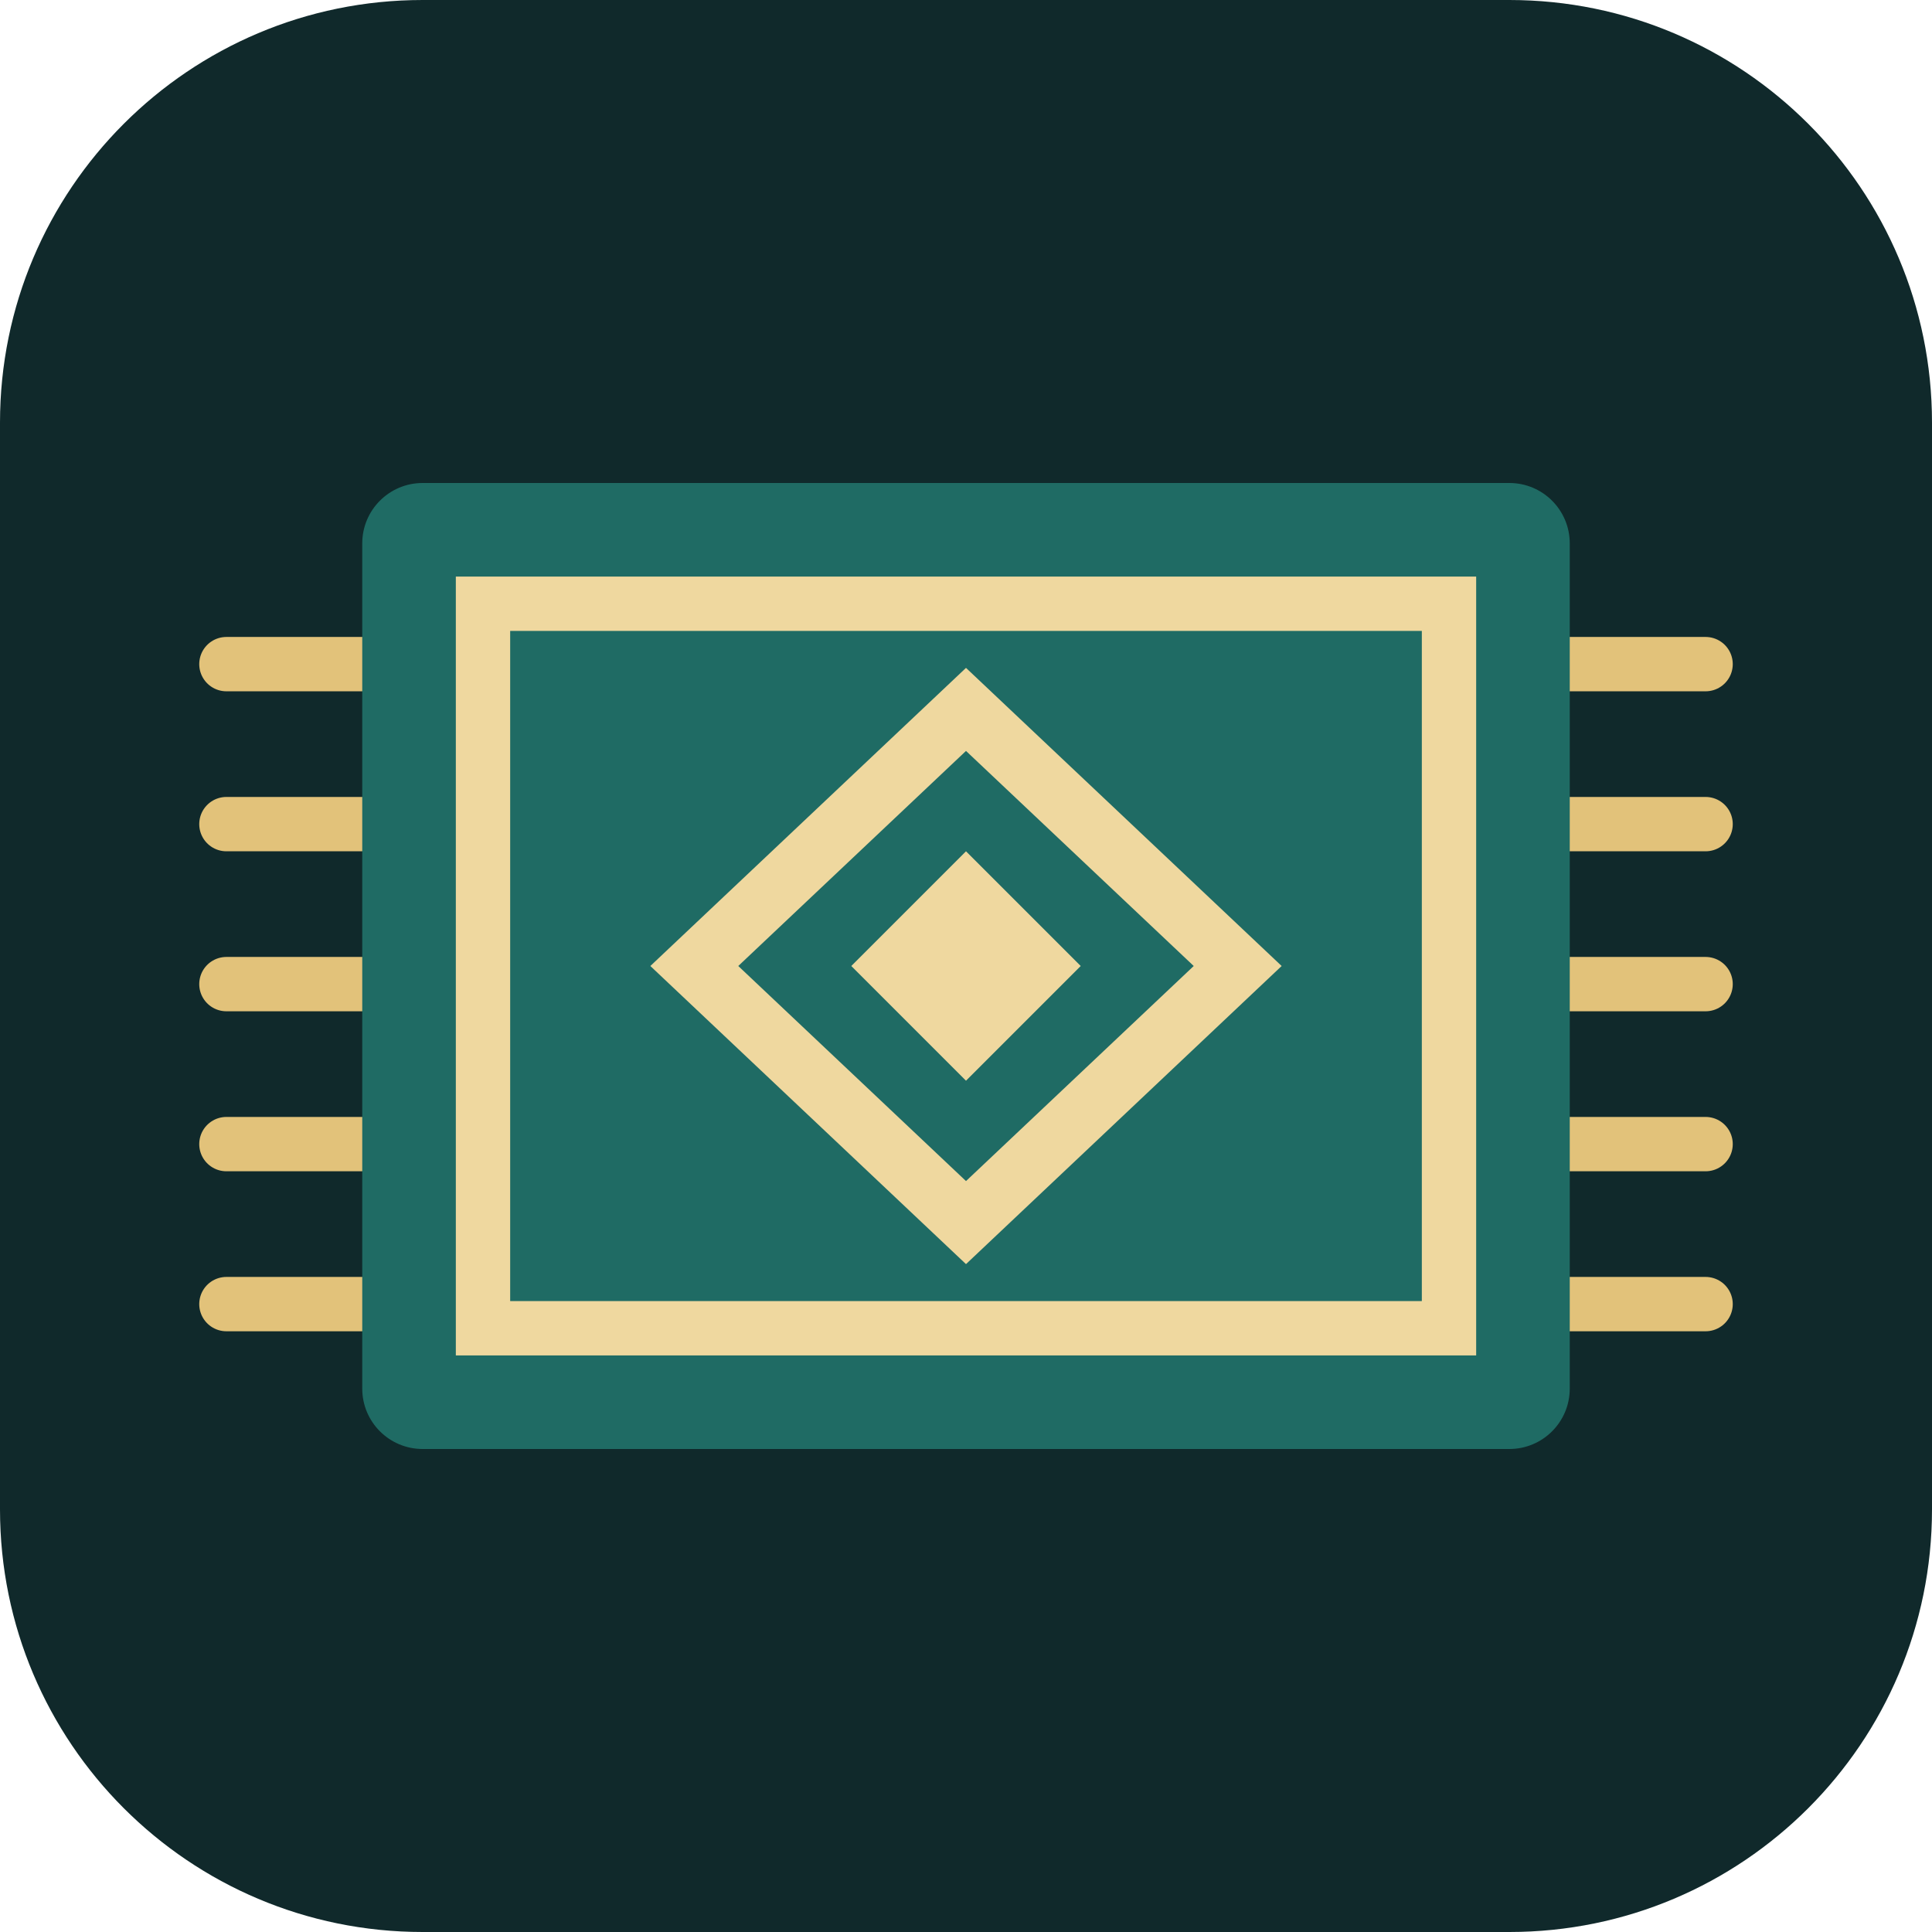
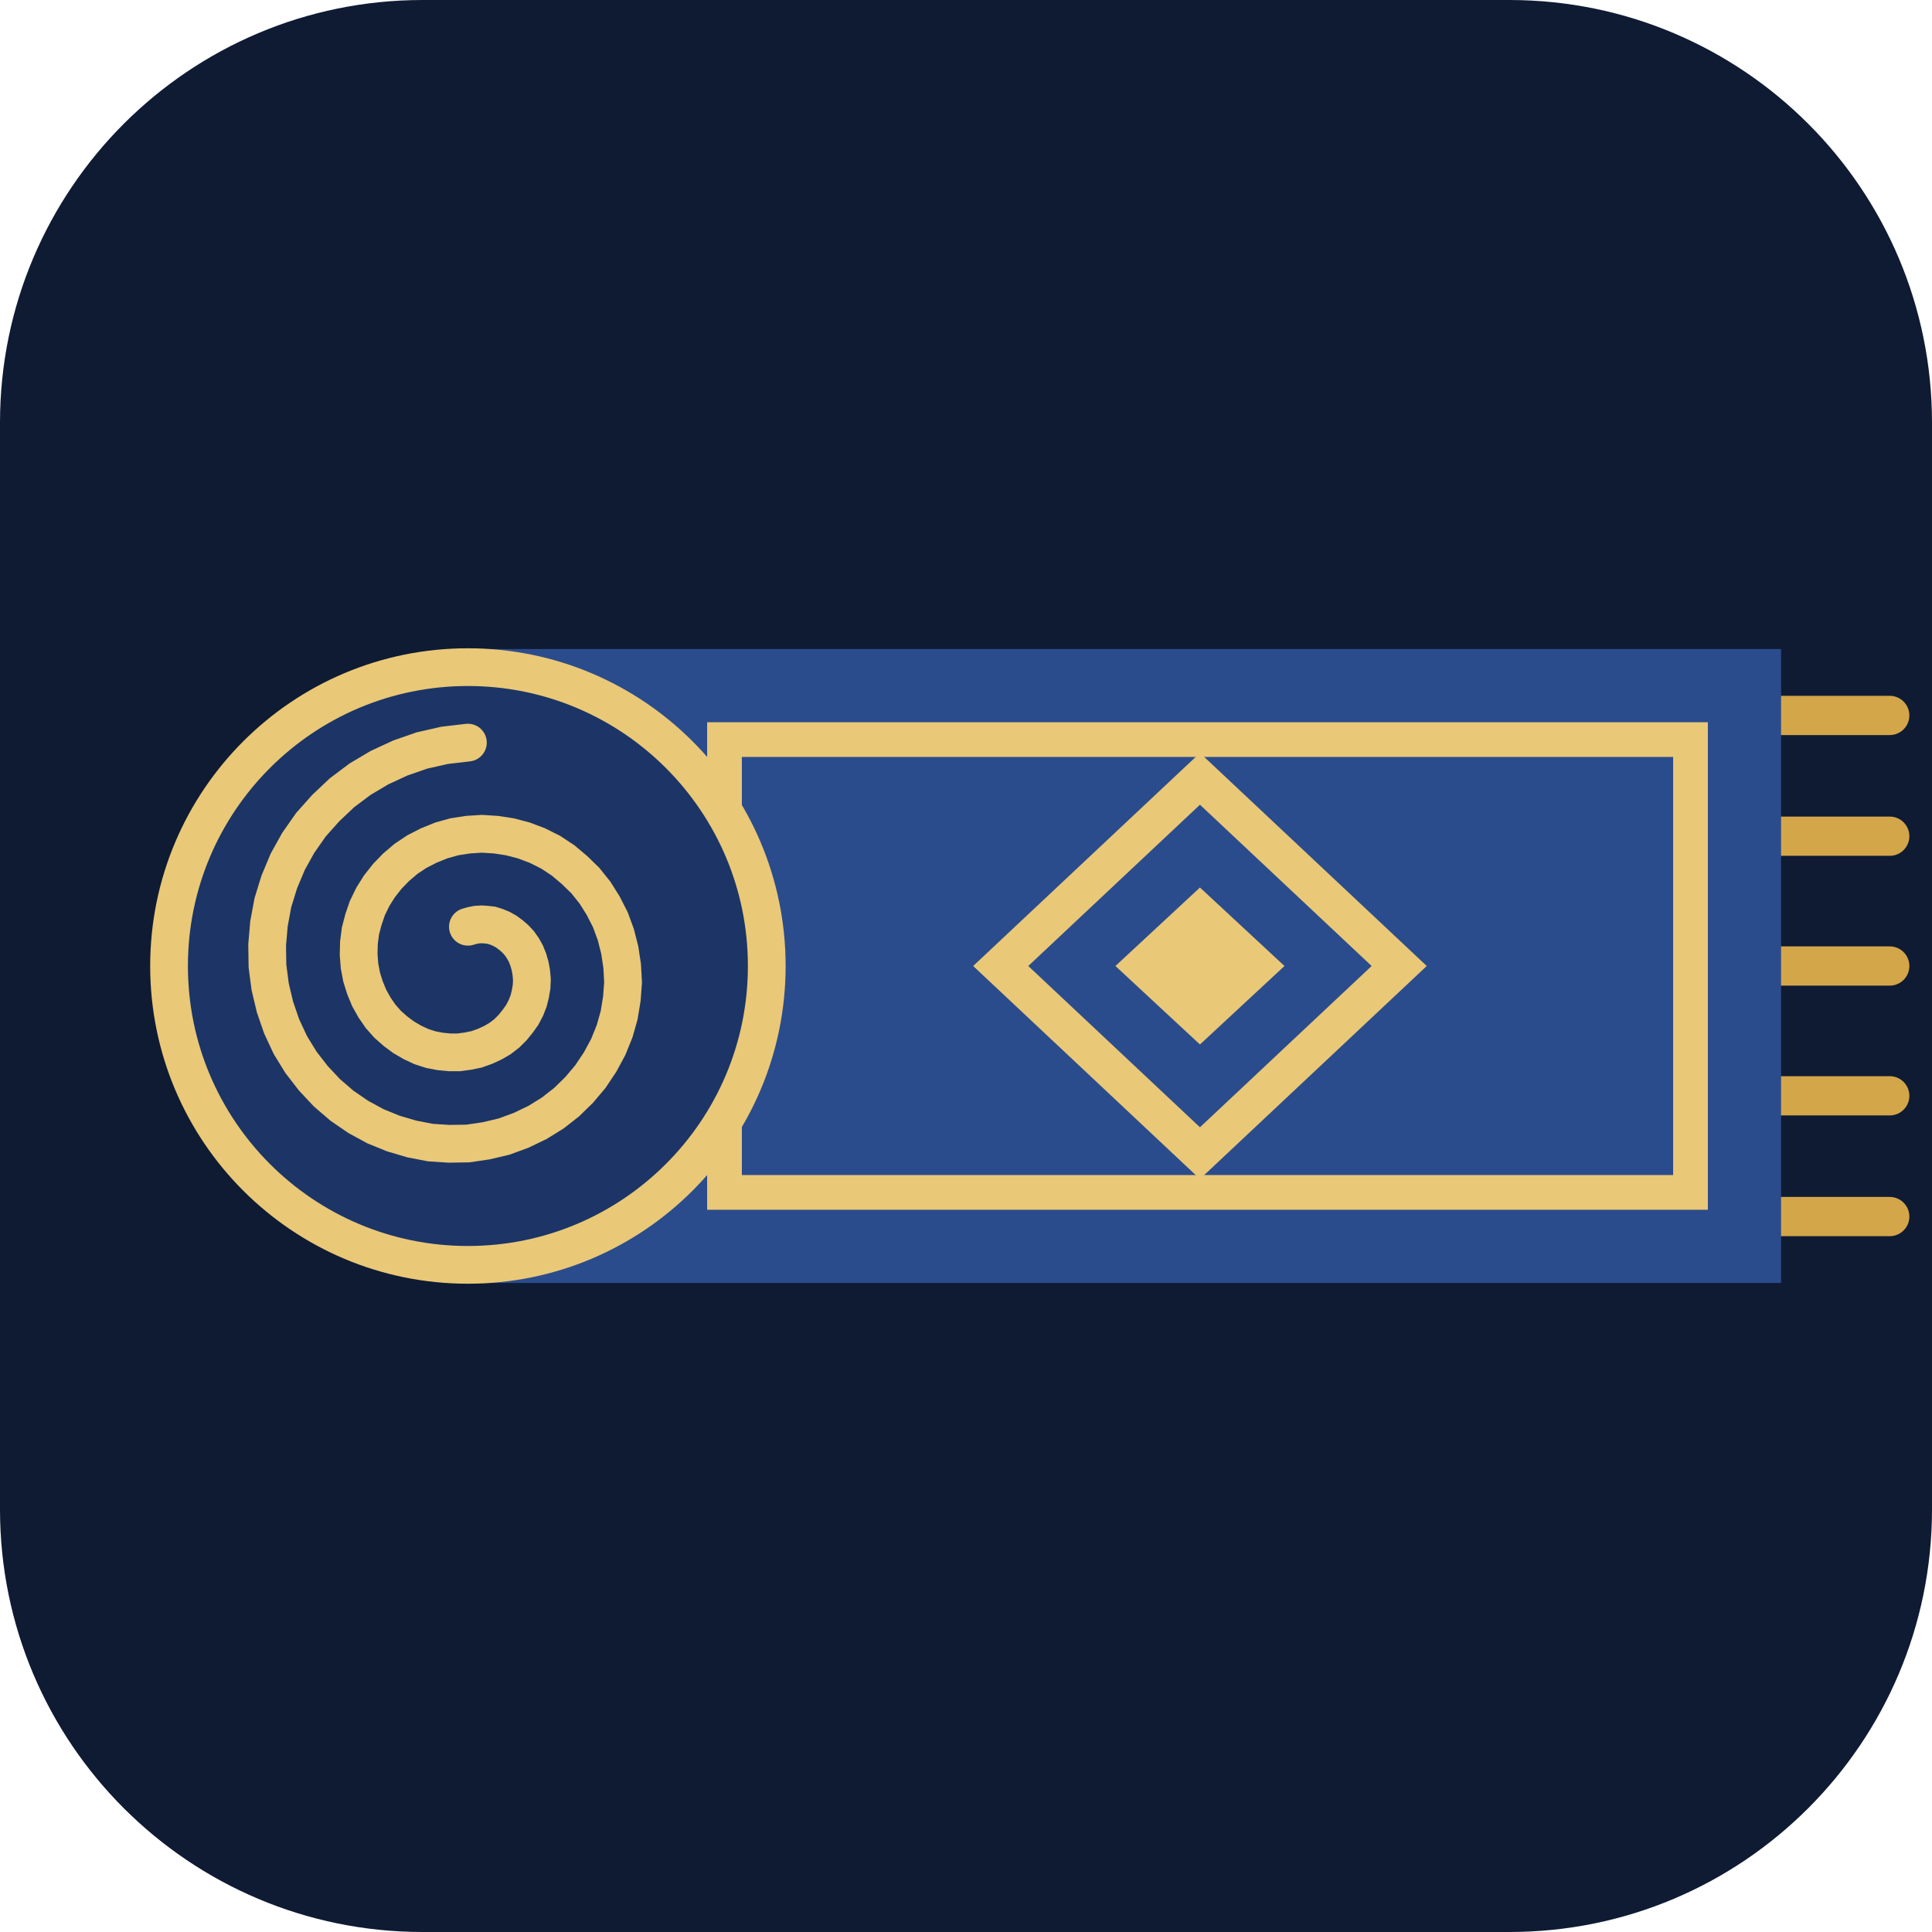
<svg xmlns="http://www.w3.org/2000/svg" viewBox="0 0 64 64">
-   <rect width="64" height="64" rx="14" fill="#10292B" />
-   <g stroke="#E2C27A" stroke-width="1.8" stroke-linecap="round">
-     <path d="M12 22h-4.5M12 27.3h-4.5M12 32.6h-4.5M12 37.9h-4.5M12 43.2h-4.5M52 22h4.5M52 27.3h4.5M52 32.6h4.5M52 37.9h4.5M52 43.2h4.5" />
+   <rect width="64" height="64" rx="14" fill="#0F1B33" />
+   <g transform="translate(1 8)">
+     <path d="M58 15.7h3.6M58 19.7h3.6M58 24.0h3.6M58 28.3h3.6M58 32.3h3.6" stroke="#D4A64A" stroke-width="1.3" stroke-linecap="round" />
+     <path d="M14.5 13.5H58V34.5H14.5Z" fill="#2B4C8C" />
+     <rect x="23.0" y="16.5" width="32.0" height="15.0" fill="none" stroke="#E9C877" stroke-width="1.15" />
+     <path d="M38.75 17.8 45.35 24 38.75 30.2 32.15 24Z" fill="none" stroke="#E9C877" stroke-width="1.25" />
+     <path d="M38.75 21.4 41.55 24 38.75 26.6 35.95 24Z" fill="#E9C877" />
+     <circle cx="14.5" cy="24" r="9.9" fill="#1C3566" stroke="#E9C877" stroke-width="1.25" />
+     <path d="M14.50 22.70 L14.64 22.66 L14.79 22.63 L14.95 22.62 L15.11 22.63 L15.28 22.65 L15.44 22.70 L15.61 22.77 L15.77 22.86 L15.92 22.97 L16.07 23.10 L16.20 23.24 L16.32 23.41 L16.42 23.59 L16.50 23.79 L16.56 24.00 L16.60 24.22 L16.62 24.45 L16.61 24.68 L16.57 24.92 L16.51 25.16 L16.42 25.39 L16.30 25.62 L16.15 25.83 L15.98 26.04 L15.79 26.23 L15.57 26.40 L15.33 26.54 L15.07 26.66 L14.79 26.76 L14.50 26.82 L14.20 26.86 L13.89 26.86 L13.58 26.83 L13.27 26.77 L12.96 26.67 L12.66 26.53 L12.37 26.36 L12.10 26.16 L11.84 25.93 L11.61 25.67 L11.41 25.38 L11.23 25.06 L11.09 24.72 L10.98 24.37 L10.91 24.00 L10.88 23.62 L10.89 23.23 L10.94 22.84 L11.04 22.46 L11.17 22.08 L11.35 21.71 L11.57 21.36 L11.83 21.03 L12.12 20.73 L12.45 20.45 L12.81 20.21 L13.20 20.01 L13.62 19.84 L14.05 19.72 L14.50 19.65 L14.96 19.62 L15.43 19.65 L15.89 19.72 L16.35 19.84 L16.80 20.01 L17.24 20.23 L17.65 20.50 L18.03 20.82 L18.39 21.17 L18.71 21.57 L18.98 22.00 L19.22 22.47 L19.40 22.96 L19.53 23.47 L19.61 24.00 L19.64 24.54 L19.60 25.08 L19.51 25.63 L19.36 26.16 L19.15 26.68 L18.88 27.18 L18.56 27.66 L18.19 28.10 L17.77 28.51 L17.31 28.87 L16.81 29.18 L16.27 29.44 L15.70 29.65 L15.11 29.79 L14.50 29.88 L13.88 29.89 L13.26 29.85 L12.64 29.73 L12.03 29.55 L11.44 29.31 L10.87 29.00 L10.33 28.63 L9.83 28.20 L9.38 27.72 L8.97 27.19 L8.62 26.62 L8.33 26.00 L8.11 25.36 L7.95 24.69 L7.86 24.00 L7.85 23.30 L7.91 22.60 L8.04 21.90 L8.25 21.22 L8.53 20.55 L8.88 19.92 L9.30 19.32 L9.79 18.77 L10.33 18.26 L10.93 17.81 L11.57 17.43 L12.26 17.11 L12.98 16.86 L13.73 16.69 L14.50 16.60" fill="none" stroke="#E9C877" stroke-width="1.25" stroke-linecap="round" />
  </g>
-   <rect x="12" y="16" width="40" height="32" rx="2" fill="#1F6B64" />
-   <rect x="16" y="20" width="32" height="24" fill="none" stroke="#EFD89F" stroke-width="1.8" />
-   <path d="M32 23.5 41 32 32 40.5 23 32Z" fill="none" stroke="#EFD89F" stroke-width="2" />
-   <path d="M32 28.2 35.8 32 32 35.8 28.2 32Z" fill="#EFD89F" />
</svg>
